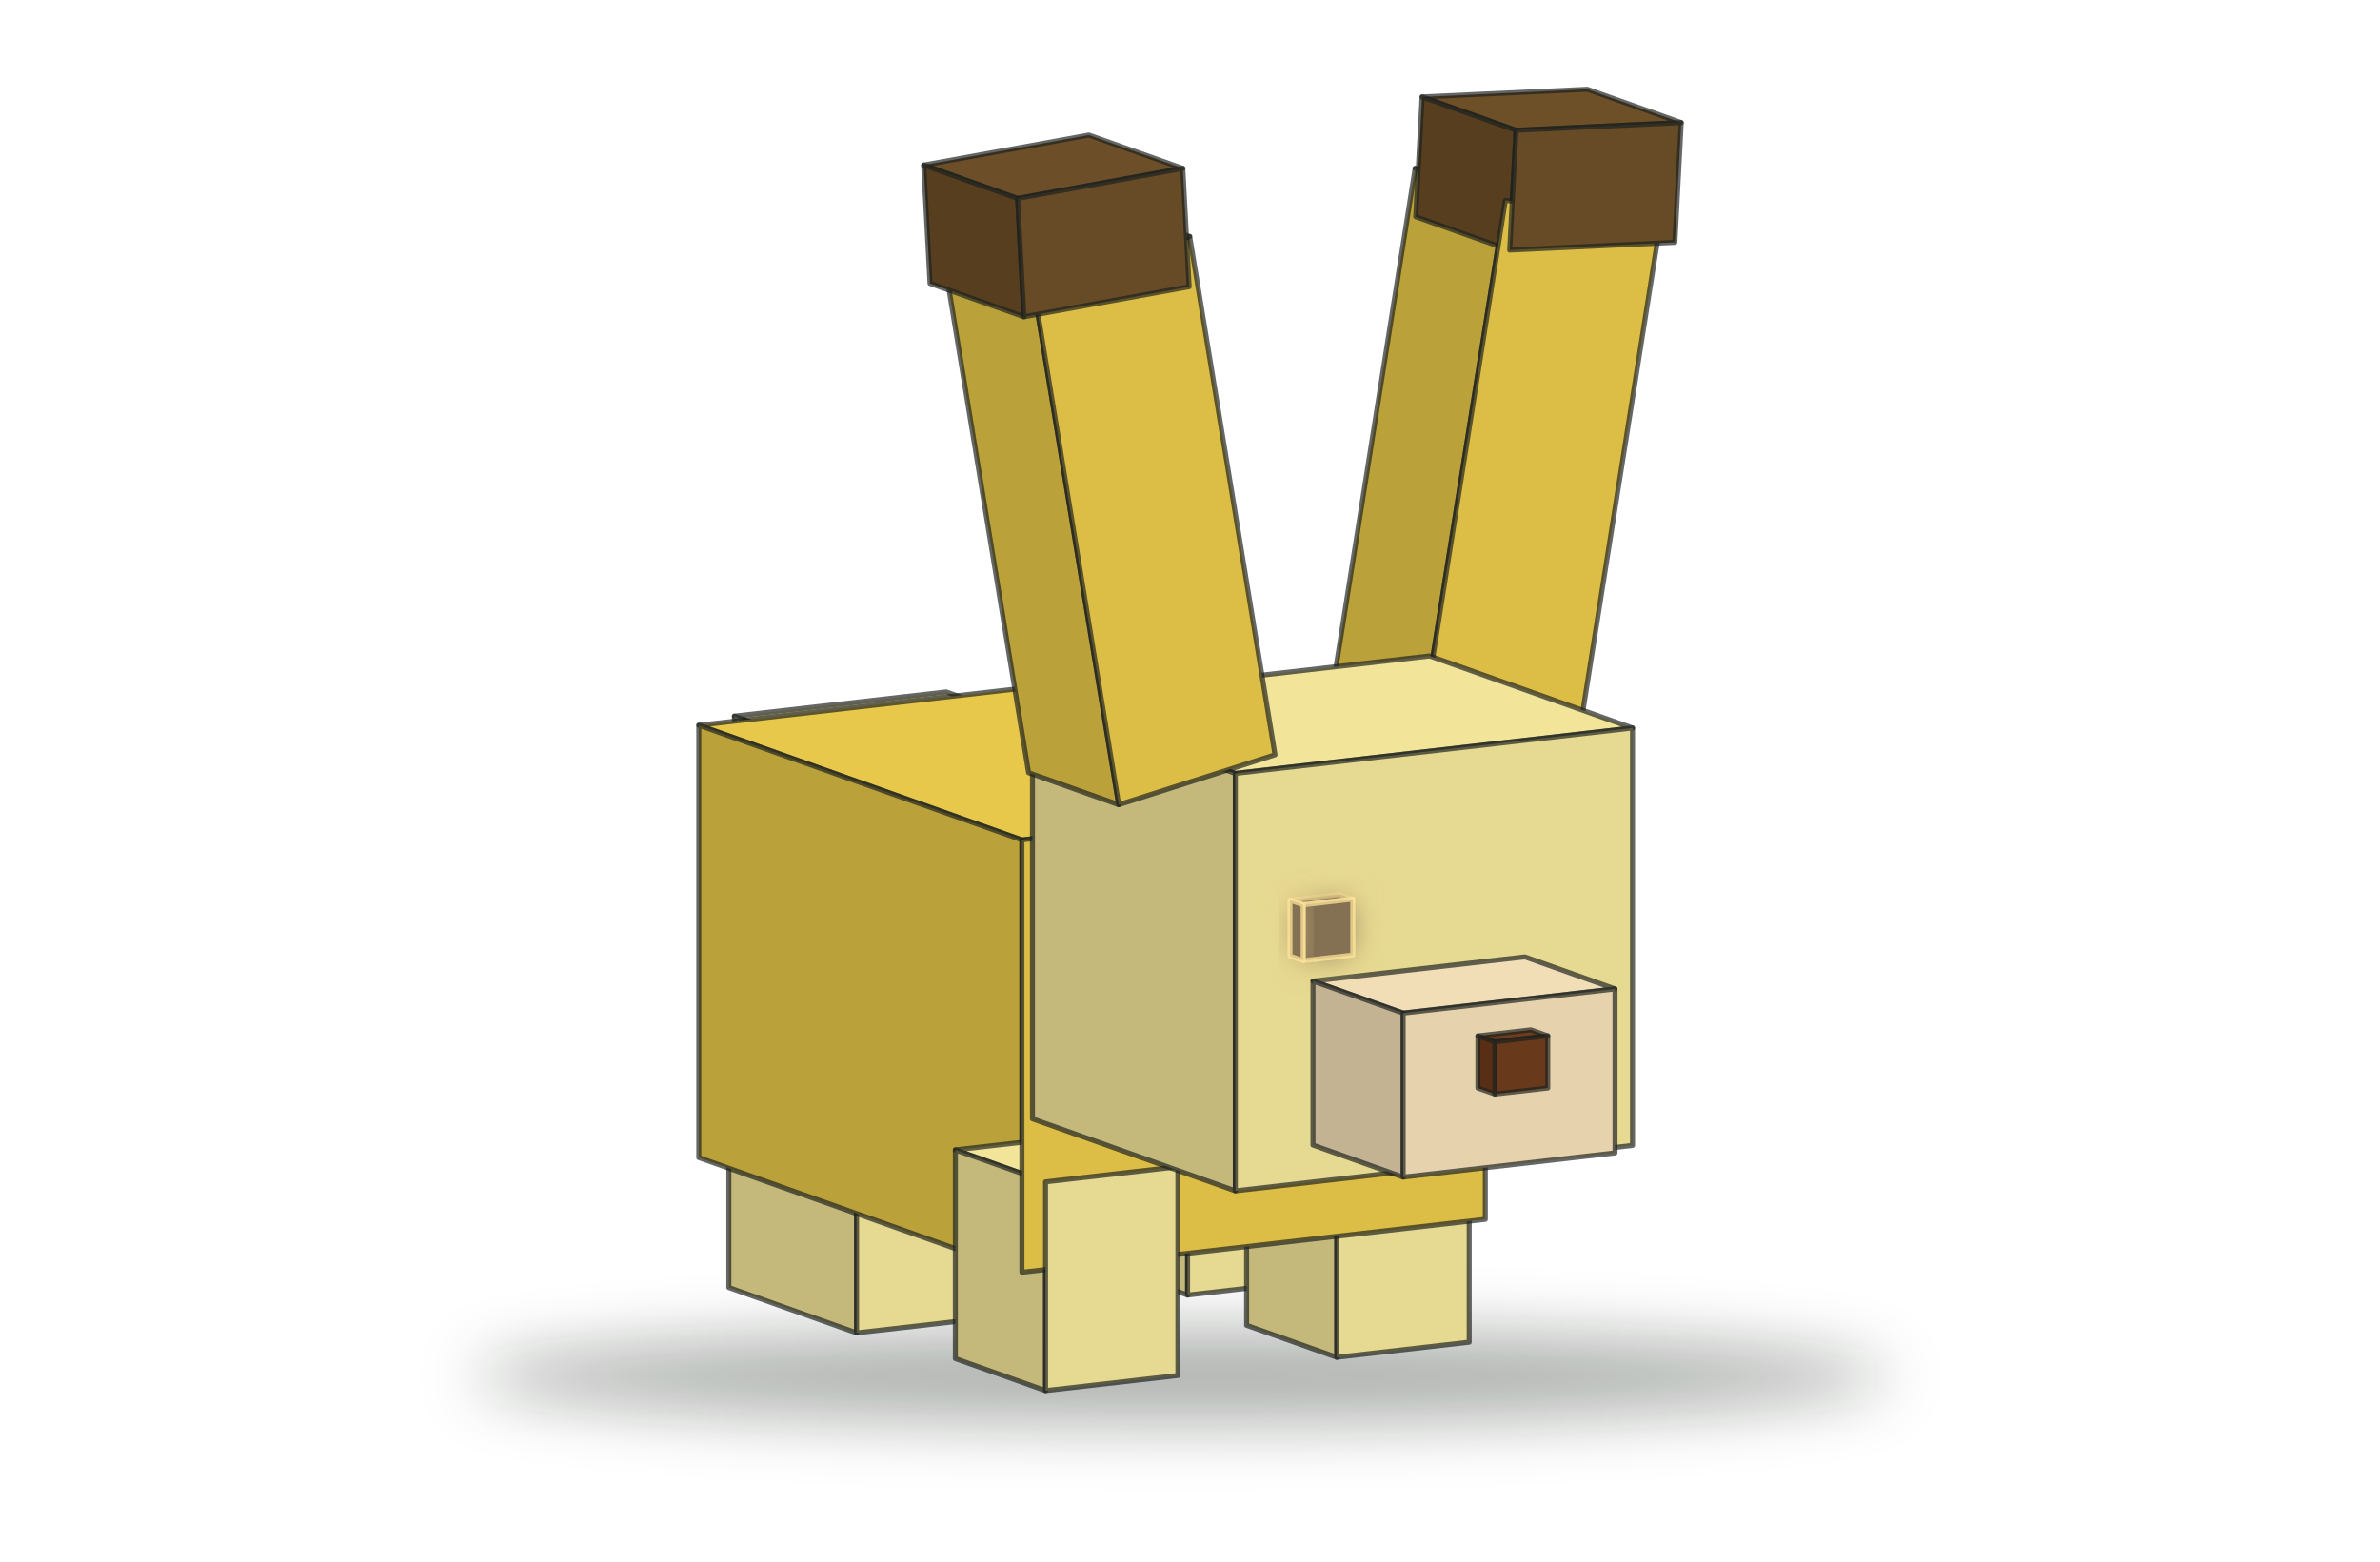
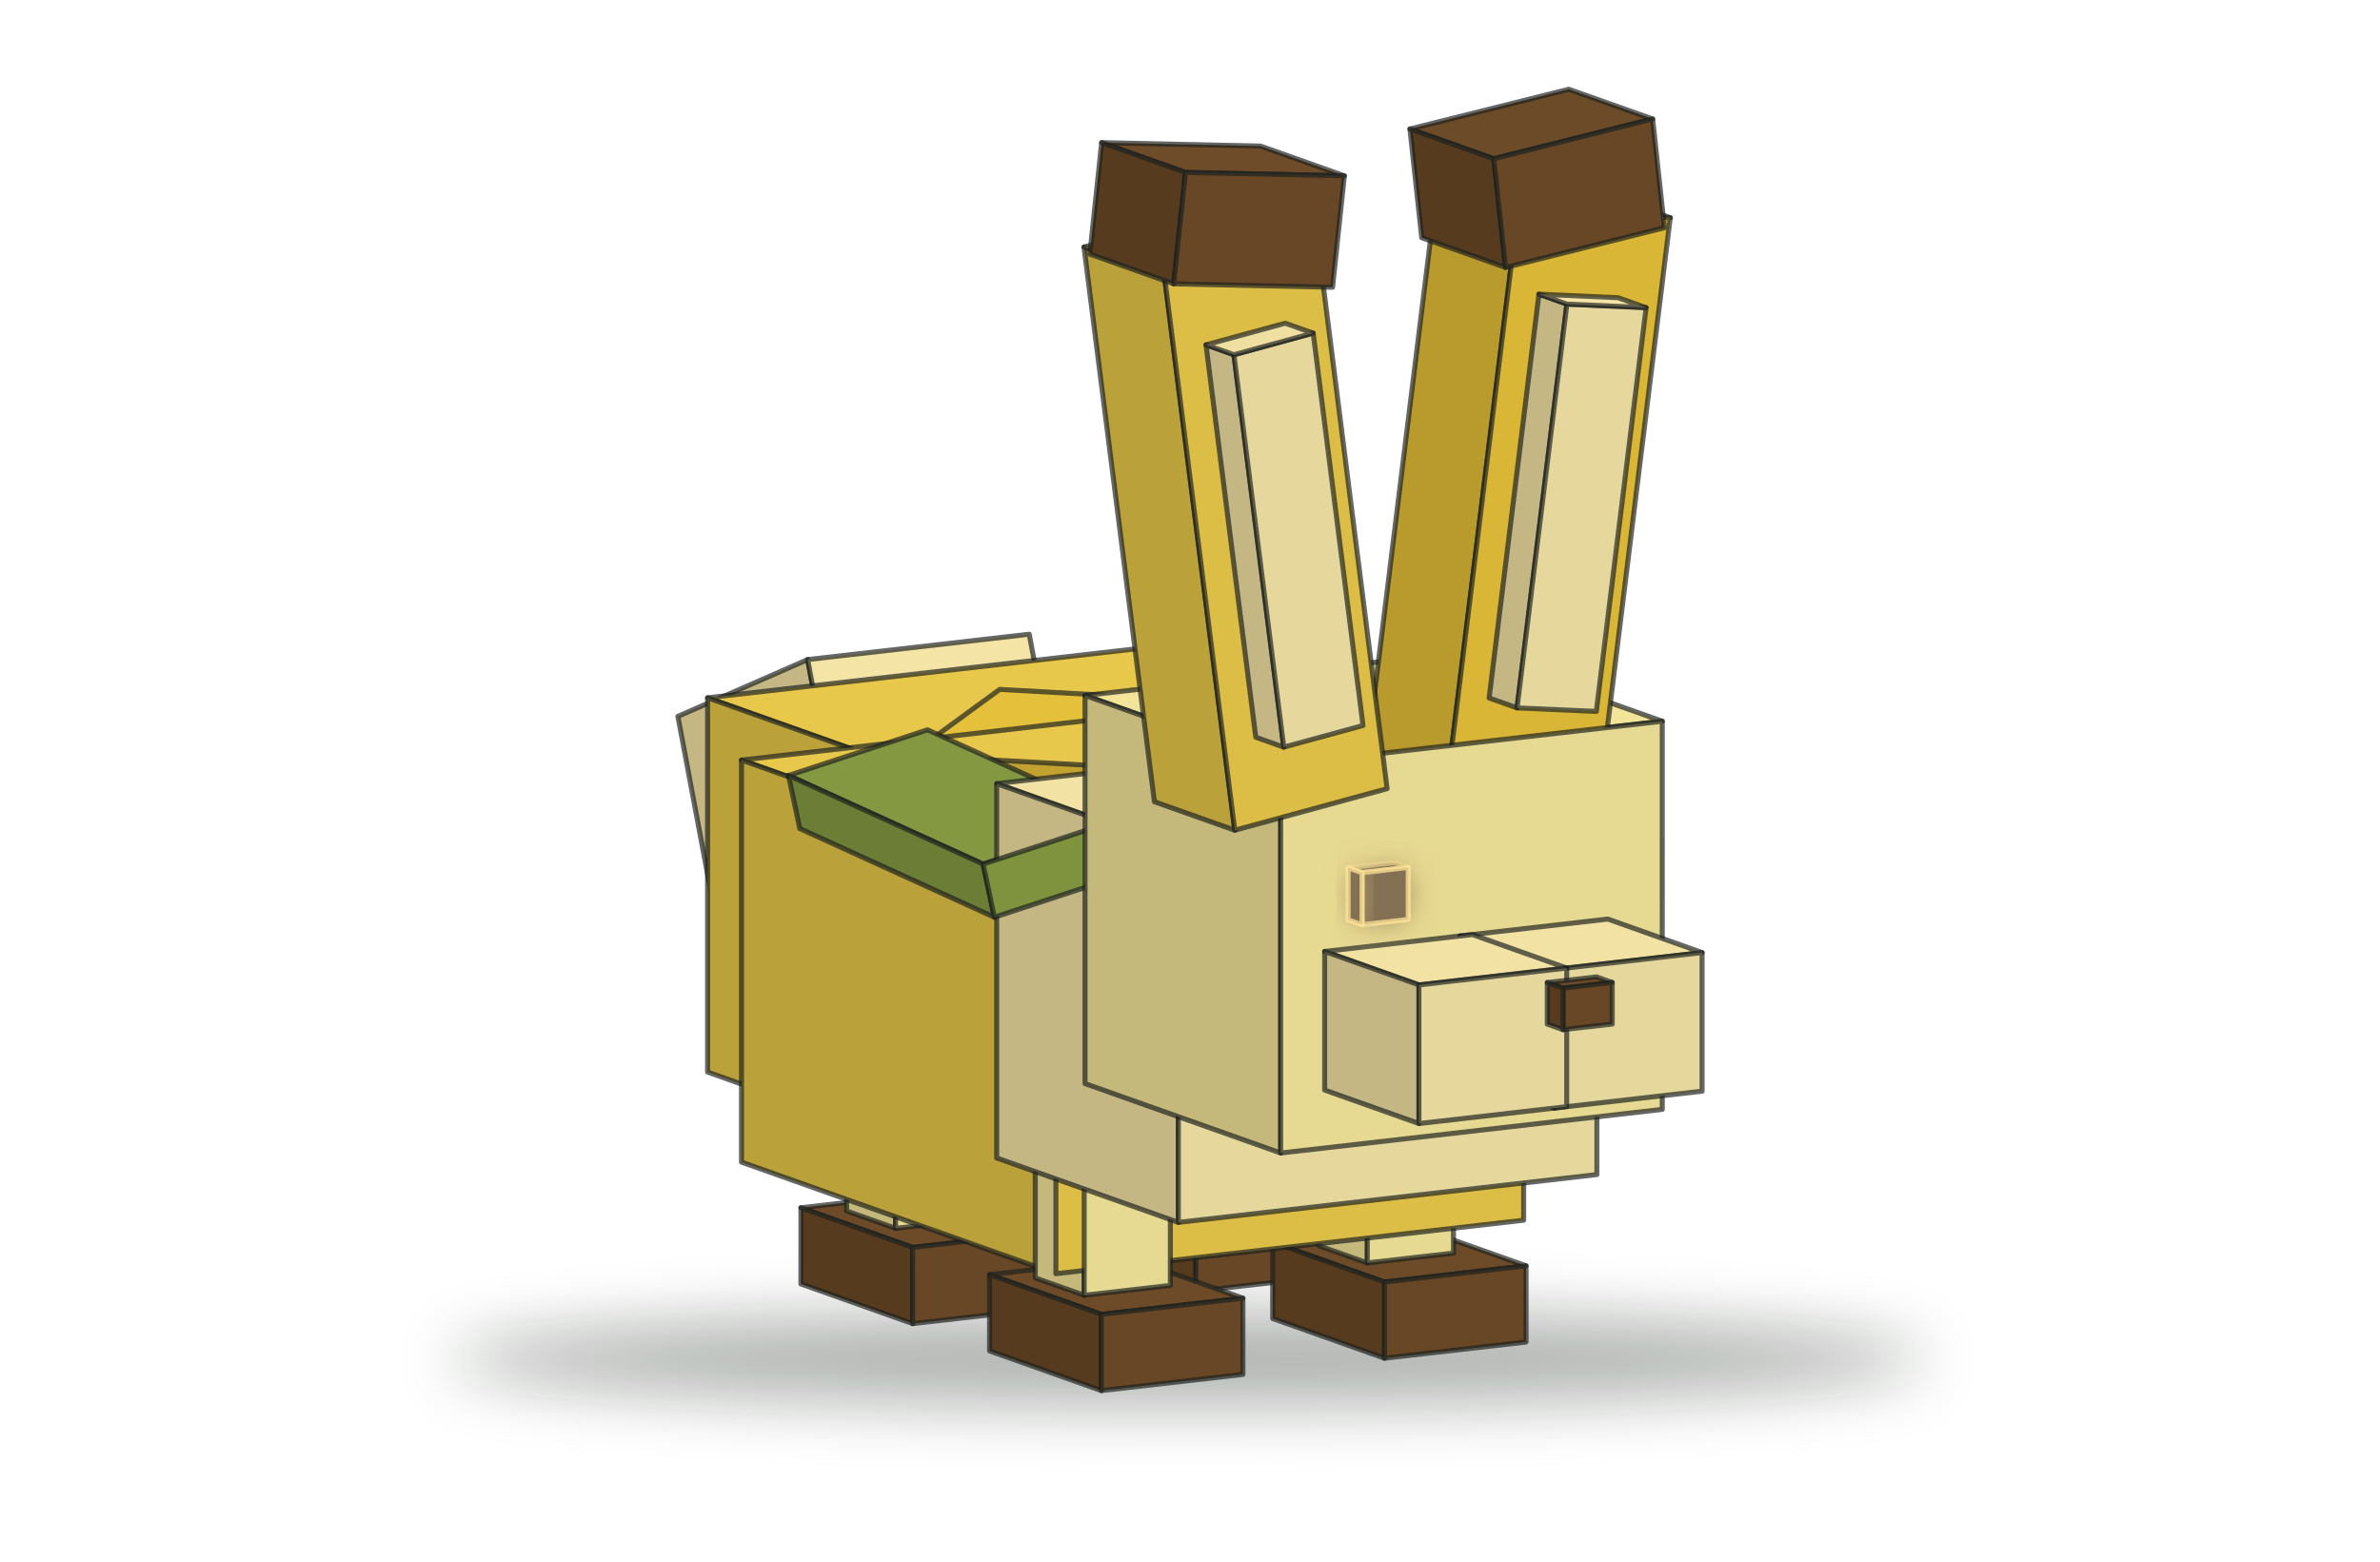
<svg xmlns="http://www.w3.org/2000/svg" width="640" height="420" viewBox="0 0 640 420" role="img" aria-labelledby="portrait-title">
  <defs>
    <filter id="portrait-glow" x="-80%" y="-80%" width="260%" height="260%">
      <feGaussianBlur stdDeviation="4" result="blur" />
      <feMerge>
        <feMergeNode in="blur" />
        <feMergeNode in="SourceGraphic" />
      </feMerge>
    </filter>
    <filter id="portrait-shadow" x="-40%" y="-80%" width="180%" height="260%">
      <feGaussianBlur stdDeviation="8" />
    </filter>
  </defs>
-   <ellipse cx="317.53" cy="370.18" rx="190.21" ry="13" fill="#0c120f" opacity=".32" filter="url(#portrait-shadow)" />
+   <ellipse cx="319.50" cy="365.49" rx="198.31" ry="13" fill="#0c120f" opacity=".32" filter="url(#portrait-shadow)" />
  <g>
-     <polygon points="286.78,197.56 254.45,186.09 197.48,192.60 229.81,204.07" fill="#f2e3b1" stroke="#1c211e" stroke-opacity=".68" stroke-width="1.35" stroke-linejoin="round" vector-effect="non-scaling-stroke" />
-     <polygon points="229.81,268.23 229.81,204.07 197.48,192.60 197.48,256.76" fill="#c4b78f" stroke="#1c211e" stroke-opacity=".68" stroke-width="1.35" stroke-linejoin="round" vector-effect="non-scaling-stroke" />
-     <polygon points="354.95,288.09 320.60,275.90 285.00,279.97 319.35,292.16" fill="#f2e499" stroke="#1c211e" stroke-opacity=".68" stroke-width="1.35" stroke-linejoin="round" vector-effect="non-scaling-stroke" />
-     <polygon points="319.35,348.30 319.35,292.16 285.00,279.97 285.00,336.10" fill="#c4b87a" stroke="#1c211e" stroke-opacity=".68" stroke-width="1.35" stroke-linejoin="round" vector-effect="non-scaling-stroke" />
-     <polygon points="286.78,261.72 286.78,197.56 229.81,204.07 229.81,268.23" fill="#e6d8a9" stroke="#1c211e" stroke-opacity=".68" stroke-width="1.35" stroke-linejoin="round" vector-effect="non-scaling-stroke" />
-     <polygon points="354.95,344.23 354.95,288.09 319.35,292.16 319.35,348.30" fill="#e6d991" stroke="#1c211e" stroke-opacity=".68" stroke-width="1.35" stroke-linejoin="round" vector-effect="non-scaling-stroke" />
-     <polygon points="265.94,298.27 231.59,286.07 195.99,290.14 230.34,302.34" fill="#f2e499" stroke="#1c211e" stroke-opacity=".68" stroke-width="1.35" stroke-linejoin="round" vector-effect="non-scaling-stroke" />
-     <polygon points="230.34,358.47 230.34,302.34 195.99,290.14 195.99,346.28" fill="#c4b87a" stroke="#1c211e" stroke-opacity=".68" stroke-width="1.35" stroke-linejoin="round" vector-effect="non-scaling-stroke" />
-     <polygon points="265.94,354.40 265.94,298.27 230.34,302.34 230.34,358.47" fill="#e6d991" stroke="#1c211e" stroke-opacity=".68" stroke-width="1.35" stroke-linejoin="round" vector-effect="non-scaling-stroke" />
-     <polygon points="399.41,211.64 312.52,180.80 187.91,195.05 274.80,225.89" fill="#e8c84b" stroke="#1c211e" stroke-opacity=".68" stroke-width="1.35" stroke-linejoin="round" vector-effect="non-scaling-stroke" />
-     <polygon points="395.08,304.84 370.83,296.23 335.22,300.30 359.47,308.91" fill="#f2e499" stroke="#1c211e" stroke-opacity=".68" stroke-width="1.35" stroke-linejoin="round" vector-effect="non-scaling-stroke" />
-     <polygon points="359.47,365.04 359.47,308.91 335.22,300.30 335.22,356.44" fill="#c4b87a" stroke="#1c211e" stroke-opacity=".68" stroke-width="1.35" stroke-linejoin="round" vector-effect="non-scaling-stroke" />
-     <polygon points="274.80,342.17 274.80,225.89 187.91,195.05 187.91,311.33" fill="#bba13a" stroke="#1c211e" stroke-opacity=".68" stroke-width="1.35" stroke-linejoin="round" vector-effect="non-scaling-stroke" />
-     <polygon points="395.08,360.97 395.08,304.84 359.47,308.91 359.47,365.04" fill="#e6d991" stroke="#1c211e" stroke-opacity=".68" stroke-width="1.35" stroke-linejoin="round" vector-effect="non-scaling-stroke" />
-     <polygon points="316.75,313.79 292.50,305.19 256.90,309.26 281.15,317.86" fill="#f2e499" stroke="#1c211e" stroke-opacity=".68" stroke-width="1.35" stroke-linejoin="round" vector-effect="non-scaling-stroke" />
-     <polygon points="281.15,374.00 281.15,317.86 256.90,309.26 256.90,365.39" fill="#c4b87a" stroke="#1c211e" stroke-opacity=".68" stroke-width="1.35" stroke-linejoin="round" vector-effect="non-scaling-stroke" />
-     <polygon points="399.41,327.93 399.41,211.64 274.80,225.89 274.80,342.17" fill="#dcbe46" stroke="#1c211e" stroke-opacity=".68" stroke-width="1.35" stroke-linejoin="round" vector-effect="non-scaling-stroke" />
-     <polygon points="316.75,369.93 316.75,313.79 281.15,317.86 281.15,374.00" fill="#e6d991" stroke="#1c211e" stroke-opacity=".68" stroke-width="1.35" stroke-linejoin="round" vector-effect="non-scaling-stroke" />
-     <polygon points="446.83,57.70 422.58,49.10 380.55,45.29 404.80,53.89" fill="#eacb4c" stroke="#1c211e" stroke-opacity=".68" stroke-width="1.35" stroke-linejoin="round" vector-effect="non-scaling-stroke" />
-     <polygon points="452.09,32.97 426.83,24.00 382.41,26.07 407.67,35.04" fill="#6d4f28" stroke="#1c211e" stroke-opacity=".68" stroke-width="1.35" stroke-linejoin="round" vector-effect="non-scaling-stroke" />
-     <polygon points="381.85,198.54 404.80,53.89 380.55,45.29 357.60,189.93" fill="#bba13a" stroke="#1c211e" stroke-opacity=".68" stroke-width="1.35" stroke-linejoin="round" vector-effect="non-scaling-stroke" />
-     <polygon points="405.96,67.26 407.67,35.04 382.41,26.07 380.70,58.29" fill="#573e1e" stroke="#1c211e" stroke-opacity=".68" stroke-width="1.35" stroke-linejoin="round" vector-effect="non-scaling-stroke" />
-     <polygon points="423.89,202.35 446.83,57.70 404.80,53.89 381.85,198.54" fill="#dcbe46" stroke="#1c211e" stroke-opacity=".68" stroke-width="1.35" stroke-linejoin="round" vector-effect="non-scaling-stroke" />
-     <polygon points="450.39,65.18 452.09,32.97 407.67,35.04 405.96,67.26" fill="#674a26" stroke="#1c211e" stroke-opacity=".68" stroke-width="1.35" stroke-linejoin="round" vector-effect="non-scaling-stroke" />
-     <polygon points="439.00,195.79 384.44,176.42 277.63,188.64 332.19,208.00" fill="#f2e499" stroke="#1c211e" stroke-opacity=".68" stroke-width="1.35" stroke-linejoin="round" vector-effect="non-scaling-stroke" />
-     <polygon points="332.19,320.28 332.19,208.00 277.63,188.64 277.63,300.91" fill="#c4b87a" stroke="#1c211e" stroke-opacity=".68" stroke-width="1.35" stroke-linejoin="round" vector-effect="non-scaling-stroke" />
-     <polygon points="424.30,234.89 420.77,233.63 407.42,235.16 410.95,236.42" fill="#847052" stroke="#ffe59a" stroke-opacity=".74" stroke-width="1.35" stroke-linejoin="round" vector-effect="non-scaling-stroke" filter="url(#portrait-glow)" />
-     <polygon points="424.30,249.93 424.30,234.89 410.95,236.42 410.95,251.45" fill="#847052" stroke="#ffe59a" stroke-opacity=".74" stroke-width="1.35" stroke-linejoin="round" vector-effect="non-scaling-stroke" filter="url(#portrait-glow)" />
-     <polygon points="410.95,251.45 410.95,236.42 407.42,235.16 407.42,250.20" fill="#847052" stroke="#ffe59a" stroke-opacity=".74" stroke-width="1.35" stroke-linejoin="round" vector-effect="non-scaling-stroke" filter="url(#portrait-glow)" />
-     <polygon points="439.00,308.06 439.00,195.79 332.19,208.00 332.19,320.28" fill="#e6d991" stroke="#1c211e" stroke-opacity=".68" stroke-width="1.35" stroke-linejoin="round" vector-effect="non-scaling-stroke" />
-     <polygon points="300.83,216.42 277.89,77.02 253.64,68.41 276.59,207.81" fill="#bba13a" stroke="#1c211e" stroke-opacity=".68" stroke-width="1.35" stroke-linejoin="round" vector-effect="non-scaling-stroke" />
-     <polygon points="342.87,203.00 319.92,63.60 277.89,77.02 300.83,216.42" fill="#dcbe46" stroke="#1c211e" stroke-opacity=".68" stroke-width="1.35" stroke-linejoin="round" vector-effect="non-scaling-stroke" />
-     <polygon points="319.92,63.60 295.67,54.99 253.64,68.41 277.89,77.02" fill="#e3c549" stroke="#1c211e" stroke-opacity=".68" stroke-width="1.35" stroke-linejoin="round" vector-effect="non-scaling-stroke" />
-     <polygon points="434.29,265.96 410.04,257.35 353.07,263.86 377.32,272.47" fill="#f2deb6" stroke="#1c211e" stroke-opacity=".68" stroke-width="1.35" stroke-linejoin="round" vector-effect="non-scaling-stroke" />
-     <polygon points="318.06,45.28 292.80,36.32 248.38,44.40 273.64,53.37" fill="#6c4e28" stroke="#1c211e" stroke-opacity=".68" stroke-width="1.35" stroke-linejoin="round" vector-effect="non-scaling-stroke" />
-     <polygon points="363.78,241.81 360.24,240.55 346.89,242.08 350.43,243.34" fill="#847052" stroke="#ffe59a" stroke-opacity=".74" stroke-width="1.35" stroke-linejoin="round" vector-effect="non-scaling-stroke" filter="url(#portrait-glow)" />
-     <polygon points="363.78,256.85 363.78,241.81 350.43,243.34 350.43,258.37" fill="#847052" stroke="#ffe59a" stroke-opacity=".74" stroke-width="1.35" stroke-linejoin="round" vector-effect="non-scaling-stroke" filter="url(#portrait-glow)" />
-     <polygon points="350.43,258.37 350.43,243.34 346.89,242.08 346.89,257.12" fill="#847052" stroke="#ffe59a" stroke-opacity=".74" stroke-width="1.35" stroke-linejoin="round" vector-effect="non-scaling-stroke" filter="url(#portrait-glow)" />
-     <polygon points="377.32,316.58 377.32,272.47 353.07,263.86 353.07,307.97" fill="#c4b393" stroke="#1c211e" stroke-opacity=".68" stroke-width="1.35" stroke-linejoin="round" vector-effect="non-scaling-stroke" />
-     <polygon points="275.34,85.20 273.64,53.37 248.38,44.40 250.09,76.23" fill="#573e1e" stroke="#1c211e" stroke-opacity=".68" stroke-width="1.35" stroke-linejoin="round" vector-effect="non-scaling-stroke" />
-     <polygon points="434.29,310.07 434.29,265.96 377.32,272.47 377.32,316.58" fill="#e6d3ad" stroke="#1c211e" stroke-opacity=".68" stroke-width="1.35" stroke-linejoin="round" vector-effect="non-scaling-stroke" />
-     <polygon points="416.21,278.59 411.66,276.97 397.42,278.60 401.97,280.22" fill="#6f3c1d" stroke="#1c211e" stroke-opacity=".68" stroke-width="1.35" stroke-linejoin="round" vector-effect="non-scaling-stroke" />
-     <polygon points="416.21,292.62 416.21,278.59 401.97,280.22 401.97,294.25" fill="#69391b" stroke="#1c211e" stroke-opacity=".68" stroke-width="1.35" stroke-linejoin="round" vector-effect="non-scaling-stroke" />
-     <polygon points="401.97,294.25 401.97,280.22 397.42,278.60 397.42,292.64" fill="#582f15" stroke="#1c211e" stroke-opacity=".68" stroke-width="1.35" stroke-linejoin="round" vector-effect="non-scaling-stroke" />
-     <polygon points="319.77,77.11 318.06,45.28 273.64,53.37 275.34,85.20" fill="#674a26" stroke="#1c211e" stroke-opacity=".68" stroke-width="1.35" stroke-linejoin="round" vector-effect="non-scaling-stroke" />
+     <polygon points="290.01,241.06 230.43,247.87 195.53,263.14 255.12,256.33" fill="#c4b784" stroke="#1c211e" stroke-opacity=".68" stroke-width="1.35" stroke-linejoin="round" vector-effect="non-scaling-stroke" />
+     <polygon points="230.43,247.87 217.18,177.39 182.29,192.66 195.53,263.14" fill="#c4b784" stroke="#1c211e" stroke-opacity=".68" stroke-width="1.35" stroke-linejoin="round" vector-effect="non-scaling-stroke" />
+     <polygon points="290.01,241.06 276.77,170.57 217.18,177.39 230.43,247.87" fill="#f4e4a5" stroke="#1c211e" stroke-opacity=".68" stroke-width="1.35" stroke-linejoin="round" vector-effect="non-scaling-stroke" />
+     <polygon points="359.64,322.43 329.58,311.76 291.51,316.11 321.57,326.78" fill="#6d4b28" stroke="#1c211e" stroke-opacity=".68" stroke-width="1.35" stroke-linejoin="round" vector-effect="non-scaling-stroke" />
+     <polygon points="340.13,274.26 326.98,269.59 303.80,272.24 316.96,276.91" fill="#f2e499" stroke="#1c211e" stroke-opacity=".68" stroke-width="1.35" stroke-linejoin="round" vector-effect="non-scaling-stroke" />
+     <polygon points="316.96,321.65 316.96,276.91 303.80,272.24 303.80,316.98" fill="#c4b87a" stroke="#1c211e" stroke-opacity=".68" stroke-width="1.35" stroke-linejoin="round" vector-effect="non-scaling-stroke" />
+     <polygon points="321.57,347.29 321.57,326.78 291.51,316.11 291.51,336.62" fill="#573b1e" stroke="#1c211e" stroke-opacity=".68" stroke-width="1.35" stroke-linejoin="round" vector-effect="non-scaling-stroke" />
+     <polygon points="340.13,319.00 340.13,274.26 316.96,276.91 316.96,321.65" fill="#e6d991" stroke="#1c211e" stroke-opacity=".68" stroke-width="1.35" stroke-linejoin="round" vector-effect="non-scaling-stroke" />
+     <polygon points="354.98,191.76 306.13,174.42 190.27,187.67 239.12,205.01" fill="#e8c84b" stroke="#1c211e" stroke-opacity=".68" stroke-width="1.35" stroke-linejoin="round" vector-effect="non-scaling-stroke" />
+     <polygon points="359.64,342.94 359.64,322.43 321.57,326.78 321.57,347.29" fill="#674726" stroke="#1c211e" stroke-opacity=".68" stroke-width="1.35" stroke-linejoin="round" vector-effect="non-scaling-stroke" />
+     <polygon points="283.50,331.14 253.44,320.47 215.37,324.82 245.43,335.49" fill="#6d4b28" stroke="#1c211e" stroke-opacity=".68" stroke-width="1.35" stroke-linejoin="round" vector-effect="non-scaling-stroke" />
+     <polygon points="239.12,305.67 239.12,205.01 190.27,187.67 190.27,288.33" fill="#bba13a" stroke="#1c211e" stroke-opacity=".68" stroke-width="1.35" stroke-linejoin="round" vector-effect="non-scaling-stroke" />
+     <polygon points="263.99,282.97 250.84,278.30 227.67,280.95 240.82,285.62" fill="#f2e499" stroke="#1c211e" stroke-opacity=".68" stroke-width="1.35" stroke-linejoin="round" vector-effect="non-scaling-stroke" />
+     <polygon points="240.82,330.36 240.82,285.62 227.67,280.95 227.67,325.69" fill="#c4b87a" stroke="#1c211e" stroke-opacity=".68" stroke-width="1.35" stroke-linejoin="round" vector-effect="non-scaling-stroke" />
+     <polygon points="245.43,355.99 245.43,335.49 215.37,324.82 215.37,345.32" fill="#573b1e" stroke="#1c211e" stroke-opacity=".68" stroke-width="1.35" stroke-linejoin="round" vector-effect="non-scaling-stroke" />
+     <polygon points="263.99,327.71 263.99,282.97 240.82,285.62 240.82,330.36" fill="#e6d991" stroke="#1c211e" stroke-opacity=".68" stroke-width="1.35" stroke-linejoin="round" vector-effect="non-scaling-stroke" />
+     <polygon points="354.98,292.43 354.98,191.76 239.12,205.01 239.12,305.67" fill="#dcbe46" stroke="#1c211e" stroke-opacity=".68" stroke-width="1.35" stroke-linejoin="round" vector-effect="non-scaling-stroke" />
+     <polygon points="423.07,214.26 348.27,192.98 314.92,188.79 389.72,210.06" fill="#e7c23b" stroke="#1c211e" stroke-opacity=".68" stroke-width="1.35" stroke-linejoin="round" vector-effect="non-scaling-stroke" />
+     <polygon points="349.56,189.89 268.83,185.41 244.54,203.15 325.26,207.63" fill="#e5c03a" stroke="#1c211e" stroke-opacity=".68" stroke-width="1.35" stroke-linejoin="round" vector-effect="non-scaling-stroke" />
+     <polygon points="283.50,351.64 283.50,331.14 245.43,335.49 245.43,355.99" fill="#674726" stroke="#1c211e" stroke-opacity=".68" stroke-width="1.35" stroke-linejoin="round" vector-effect="non-scaling-stroke" />
+     <polygon points="387.01,225.01 389.72,210.06 314.92,188.79 312.21,203.73" fill="#b99a2d" stroke="#1c211e" stroke-opacity=".68" stroke-width="1.35" stroke-linejoin="round" vector-effect="non-scaling-stroke" />
+     <polygon points="349.56,204.81 349.56,189.89 325.26,207.63 325.26,222.55" fill="#dfbb39" stroke="#1c211e" stroke-opacity=".68" stroke-width="1.35" stroke-linejoin="round" vector-effect="non-scaling-stroke" />
+     <polygon points="409.73,220.05 325.19,190.04 199.39,204.42 283.94,234.43" fill="#e8c84b" stroke="#1c211e" stroke-opacity=".68" stroke-width="1.35" stroke-linejoin="round" vector-effect="non-scaling-stroke" />
+     <polygon points="410.37,340.44 380.31,329.77 342.24,334.12 372.30,344.79" fill="#6d4b28" stroke="#1c211e" stroke-opacity=".68" stroke-width="1.35" stroke-linejoin="round" vector-effect="non-scaling-stroke" />
+     <polygon points="390.86,292.27 377.70,287.60 354.53,290.25 367.68,294.92" fill="#f2e499" stroke="#1c211e" stroke-opacity=".68" stroke-width="1.35" stroke-linejoin="round" vector-effect="non-scaling-stroke" />
+     <polygon points="367.68,339.66 367.68,294.92 354.53,290.25 354.53,334.99" fill="#c4b87a" stroke="#1c211e" stroke-opacity=".68" stroke-width="1.35" stroke-linejoin="round" vector-effect="non-scaling-stroke" />
+     <polygon points="372.30,365.29 372.30,344.79 342.24,334.12 342.24,354.62" fill="#573b1e" stroke="#1c211e" stroke-opacity=".68" stroke-width="1.35" stroke-linejoin="round" vector-effect="non-scaling-stroke" />
+     <polygon points="390.86,337.01 390.86,292.27 367.68,294.92 367.68,339.66" fill="#e6d991" stroke="#1c211e" stroke-opacity=".68" stroke-width="1.35" stroke-linejoin="round" vector-effect="non-scaling-stroke" />
+     <polygon points="283.94,342.56 283.94,234.43 199.39,204.42 199.39,312.55" fill="#bba13a" stroke="#1c211e" stroke-opacity=".68" stroke-width="1.35" stroke-linejoin="round" vector-effect="non-scaling-stroke" />
+     <polygon points="325.26,222.55 325.26,207.63 244.54,203.15 244.54,218.06" fill="#c1a130" stroke="#1c211e" stroke-opacity=".68" stroke-width="1.35" stroke-linejoin="round" vector-effect="non-scaling-stroke" />
+     <polygon points="420.36,229.20 423.07,214.26 389.72,210.06 387.01,225.01" fill="#dcb838" stroke="#1c211e" stroke-opacity=".68" stroke-width="1.35" stroke-linejoin="round" vector-effect="non-scaling-stroke" />
+     <polygon points="410.37,360.94 410.37,340.44 372.30,344.79 372.30,365.29" fill="#674726" stroke="#1c211e" stroke-opacity=".68" stroke-width="1.35" stroke-linejoin="round" vector-effect="non-scaling-stroke" />
+     <polygon points="301.73,220.13 249.40,196.28 212.03,208.56 264.36,232.40" fill="#849842" stroke="#1c211e" stroke-opacity=".68" stroke-width="1.35" stroke-linejoin="round" vector-effect="non-scaling-stroke" />
+     <polygon points="267.39,246.69 264.36,232.40 212.03,208.56 215.07,222.84" fill="#6c7e35" stroke="#1c211e" stroke-opacity=".68" stroke-width="1.35" stroke-linejoin="round" vector-effect="non-scaling-stroke" />
+     <polygon points="334.23,349.14 304.17,338.47 266.10,342.82 296.16,353.49" fill="#6d4b28" stroke="#1c211e" stroke-opacity=".68" stroke-width="1.35" stroke-linejoin="round" vector-effect="non-scaling-stroke" />
+     <polygon points="314.72,300.97 301.57,296.30 278.39,298.95 291.55,303.62" fill="#f2e499" stroke="#1c211e" stroke-opacity=".68" stroke-width="1.35" stroke-linejoin="round" vector-effect="non-scaling-stroke" />
+     <polygon points="291.55,348.36 291.55,303.62 278.39,298.95 278.39,343.69" fill="#c4b87a" stroke="#1c211e" stroke-opacity=".68" stroke-width="1.35" stroke-linejoin="round" vector-effect="non-scaling-stroke" />
+     <polygon points="409.73,328.17 409.73,220.05 283.94,234.43 283.94,342.56" fill="#dcbe46" stroke="#1c211e" stroke-opacity=".68" stroke-width="1.35" stroke-linejoin="round" vector-effect="non-scaling-stroke" />
+     <polygon points="296.16,374.00 296.16,353.49 266.10,342.82 266.10,363.33" fill="#573b1e" stroke="#1c211e" stroke-opacity=".68" stroke-width="1.35" stroke-linejoin="round" vector-effect="non-scaling-stroke" />
+     <polygon points="314.72,345.71 314.72,300.97 291.55,303.62 291.55,348.36" fill="#e6d991" stroke="#1c211e" stroke-opacity=".68" stroke-width="1.35" stroke-linejoin="round" vector-effect="non-scaling-stroke" />
+     <polygon points="334.23,369.65 334.23,349.14 296.16,353.49 296.16,374.00" fill="#674726" stroke="#1c211e" stroke-opacity=".68" stroke-width="1.35" stroke-linejoin="round" vector-effect="non-scaling-stroke" />
+     <polygon points="429.42,215.23 380.57,197.89 268.02,210.76 316.87,228.10" fill="#f2e3a4" stroke="#1c211e" stroke-opacity=".68" stroke-width="1.35" stroke-linejoin="round" vector-effect="non-scaling-stroke" />
+     <polygon points="316.87,328.76 316.87,228.10 268.02,210.76 268.02,311.43" fill="#c4b784" stroke="#1c211e" stroke-opacity=".68" stroke-width="1.35" stroke-linejoin="round" vector-effect="non-scaling-stroke" />
+     <polygon points="304.77,234.41 301.73,220.13 264.36,232.40 267.39,246.69" fill="#7f933f" stroke="#1c211e" stroke-opacity=".68" stroke-width="1.35" stroke-linejoin="round" vector-effect="non-scaling-stroke" />
+     <polygon points="429.42,315.90 429.42,215.23 316.87,228.10 316.87,328.76" fill="#e6d89c" stroke="#1c211e" stroke-opacity=".68" stroke-width="1.35" stroke-linejoin="round" vector-effect="non-scaling-stroke" />
+     <polygon points="447.00,193.97 394.39,175.30 291.77,187.04 344.38,205.71" fill="#f2e499" stroke="#1c211e" stroke-opacity=".68" stroke-width="1.35" stroke-linejoin="round" vector-effect="non-scaling-stroke" />
+     <polygon points="449.15,58.54 427.55,50.87 386.57,49.05 408.18,56.72" fill="#e7c23b" stroke="#1c211e" stroke-opacity=".68" stroke-width="1.35" stroke-linejoin="round" vector-effect="non-scaling-stroke" />
+     <polygon points="389.24,210.25 408.18,56.72 386.57,49.05 367.63,202.58" fill="#b99a2d" stroke="#1c211e" stroke-opacity=".68" stroke-width="1.35" stroke-linejoin="round" vector-effect="non-scaling-stroke" />
+     <polygon points="444.41,32.00 421.86,24.00 379.14,34.69 401.68,42.69" fill="#6b4b28" stroke="#1c211e" stroke-opacity=".68" stroke-width="1.35" stroke-linejoin="round" vector-effect="non-scaling-stroke" />
+     <polygon points="430.21,212.07 449.15,58.54 408.18,56.72 389.24,210.25" fill="#dab637" stroke="#1c211e" stroke-opacity=".68" stroke-width="1.35" stroke-linejoin="round" vector-effect="non-scaling-stroke" />
+     <polygon points="404.85,71.94 401.68,42.69 379.14,34.69 382.31,63.94" fill="#573b1e" stroke="#1c211e" stroke-opacity=".68" stroke-width="1.35" stroke-linejoin="round" vector-effect="non-scaling-stroke" />
+     <polygon points="344.38,310.10 344.38,205.71 291.77,187.04 291.77,291.43" fill="#c4b87a" stroke="#1c211e" stroke-opacity=".68" stroke-width="1.35" stroke-linejoin="round" vector-effect="non-scaling-stroke" />
+     <polygon points="407.95,190.39 421.35,81.79 413.83,79.12 400.44,187.72" fill="#c4b784" stroke="#1c211e" stroke-opacity=".68" stroke-width="1.35" stroke-linejoin="round" vector-effect="non-scaling-stroke" />
+     <polygon points="429.26,191.33 442.65,82.74 421.35,81.79 407.95,190.39" fill="#e6d89c" stroke="#1c211e" stroke-opacity=".68" stroke-width="1.35" stroke-linejoin="round" vector-effect="non-scaling-stroke" />
+     <polygon points="442.65,82.74 435.14,80.07 413.83,79.12 421.35,81.79" fill="#f4e5a6" stroke="#1c211e" stroke-opacity=".68" stroke-width="1.35" stroke-linejoin="round" vector-effect="non-scaling-stroke" />
+     <polygon points="447.58,61.25 444.41,32.00 401.68,42.69 404.85,71.94" fill="#674726" stroke="#1c211e" stroke-opacity=".68" stroke-width="1.35" stroke-linejoin="round" vector-effect="non-scaling-stroke" />
+     <polygon points="438.26,226.49 434.51,225.15 422.09,226.57 425.85,227.91" fill="#847052" stroke="#ffe59a" stroke-opacity=".74" stroke-width="1.35" stroke-linejoin="round" vector-effect="non-scaling-stroke" filter="url(#portrait-glow)" />
+     <polygon points="438.26,240.47 438.26,226.49 425.85,227.91 425.85,241.89" fill="#847052" stroke="#ffe59a" stroke-opacity=".74" stroke-width="1.35" stroke-linejoin="round" vector-effect="non-scaling-stroke" filter="url(#portrait-glow)" />
+     <polygon points="425.85,241.89 425.85,227.91 422.09,226.57 422.09,240.55" fill="#847052" stroke="#ffe59a" stroke-opacity=".74" stroke-width="1.35" stroke-linejoin="round" vector-effect="non-scaling-stroke" filter="url(#portrait-glow)" />
+     <polygon points="447.00,298.37 447.00,193.97 344.38,205.71 344.38,310.10" fill="#e6d991" stroke="#1c211e" stroke-opacity=".68" stroke-width="1.35" stroke-linejoin="round" vector-effect="non-scaling-stroke" />
+     <polygon points="457.71,256.19 432.35,247.18 392.62,251.73 417.99,260.73" fill="#f2e3a4" stroke="#1c211e" stroke-opacity=".68" stroke-width="1.35" stroke-linejoin="round" vector-effect="non-scaling-stroke" />
+     <polygon points="332.04,223.29 313.10,74.09 291.49,66.43 310.43,215.63" fill="#bba13a" stroke="#1c211e" stroke-opacity=".68" stroke-width="1.35" stroke-linejoin="round" vector-effect="non-scaling-stroke" />
+     <polygon points="417.99,298.01 417.99,260.73 392.62,251.73 392.62,289.01" fill="#c4b784" stroke="#1c211e" stroke-opacity=".68" stroke-width="1.35" stroke-linejoin="round" vector-effect="non-scaling-stroke" />
+     <polygon points="373.01,212.11 354.08,62.91 313.10,74.09 332.04,223.29" fill="#dcbe46" stroke="#1c211e" stroke-opacity=".68" stroke-width="1.35" stroke-linejoin="round" vector-effect="non-scaling-stroke" />
+     <polygon points="354.08,62.91 332.47,55.24 291.49,66.43 313.10,74.09" fill="#e4c549" stroke="#1c211e" stroke-opacity=".68" stroke-width="1.35" stroke-linejoin="round" vector-effect="non-scaling-stroke" />
+     <polygon points="361.51,47.28 338.96,39.28 296.24,38.36 318.78,46.37" fill="#6e4c29" stroke="#1c211e" stroke-opacity=".68" stroke-width="1.35" stroke-linejoin="round" vector-effect="non-scaling-stroke" />
+     <polygon points="457.71,293.47 457.71,256.19 417.99,260.73 417.99,298.01" fill="#e6d89c" stroke="#1c211e" stroke-opacity=".68" stroke-width="1.35" stroke-linejoin="round" vector-effect="non-scaling-stroke" />
+     <polygon points="345.21,200.94 331.81,95.41 324.30,92.74 337.69,198.28" fill="#c4b784" stroke="#1c211e" stroke-opacity=".68" stroke-width="1.35" stroke-linejoin="round" vector-effect="non-scaling-stroke" />
+     <polygon points="366.52,195.12 353.12,89.59 331.81,95.41 345.21,200.94" fill="#e6d89c" stroke="#1c211e" stroke-opacity=".68" stroke-width="1.35" stroke-linejoin="round" vector-effect="non-scaling-stroke" />
+     <polygon points="378.68,233.30 374.92,231.97 362.51,233.39 366.26,234.72" fill="#847052" stroke="#ffe59a" stroke-opacity=".74" stroke-width="1.35" stroke-linejoin="round" vector-effect="non-scaling-stroke" filter="url(#portrait-glow)" />
+     <polygon points="421.30,260.35 395.93,251.35 356.21,255.89 381.57,264.89" fill="#f2e3a4" stroke="#1c211e" stroke-opacity=".68" stroke-width="1.35" stroke-linejoin="round" vector-effect="non-scaling-stroke" />
+     <polygon points="378.68,247.28 378.68,233.30 366.26,234.72 366.26,248.70" fill="#847052" stroke="#ffe59a" stroke-opacity=".74" stroke-width="1.35" stroke-linejoin="round" vector-effect="non-scaling-stroke" filter="url(#portrait-glow)" />
+     <polygon points="366.26,248.70 366.26,234.72 362.51,233.39 362.51,247.37" fill="#847052" stroke="#ffe59a" stroke-opacity=".74" stroke-width="1.35" stroke-linejoin="round" vector-effect="non-scaling-stroke" filter="url(#portrait-glow)" />
+     <polygon points="315.61,76.34 318.78,46.37 296.24,38.36 293.07,68.34" fill="#573b1e" stroke="#1c211e" stroke-opacity=".68" stroke-width="1.35" stroke-linejoin="round" vector-effect="non-scaling-stroke" />
+     <polygon points="381.57,302.18 381.57,264.89 356.21,255.89 356.21,293.17" fill="#c4b784" stroke="#1c211e" stroke-opacity=".68" stroke-width="1.35" stroke-linejoin="round" vector-effect="non-scaling-stroke" />
+     <polygon points="353.12,89.59 345.60,86.93 324.30,92.74 331.81,95.41" fill="#efe0a2" stroke="#1c211e" stroke-opacity=".68" stroke-width="1.35" stroke-linejoin="round" vector-effect="non-scaling-stroke" />
+     <polygon points="358.34,77.26 361.51,47.28 318.78,46.37 315.61,76.34" fill="#674726" stroke="#1c211e" stroke-opacity=".68" stroke-width="1.35" stroke-linejoin="round" vector-effect="non-scaling-stroke" />
+     <polygon points="421.30,297.63 421.30,260.35 381.57,264.89 381.57,302.18" fill="#e6d89c" stroke="#1c211e" stroke-opacity=".68" stroke-width="1.35" stroke-linejoin="round" vector-effect="non-scaling-stroke" />
+     <polygon points="433.54,264.23 429.32,262.73 416.08,264.25 420.30,265.75" fill="#6d4b28" stroke="#1c211e" stroke-opacity=".68" stroke-width="1.35" stroke-linejoin="round" vector-effect="non-scaling-stroke" />
+     <polygon points="433.54,275.42 433.54,264.23 420.30,265.75 420.30,276.93" fill="#674726" stroke="#1c211e" stroke-opacity=".68" stroke-width="1.35" stroke-linejoin="round" vector-effect="non-scaling-stroke" />
+     <polygon points="420.30,276.93 420.30,265.75 416.08,264.25 416.08,275.43" fill="#573b1e" stroke="#1c211e" stroke-opacity=".68" stroke-width="1.35" stroke-linejoin="round" vector-effect="non-scaling-stroke" />
  </g>
</svg>
